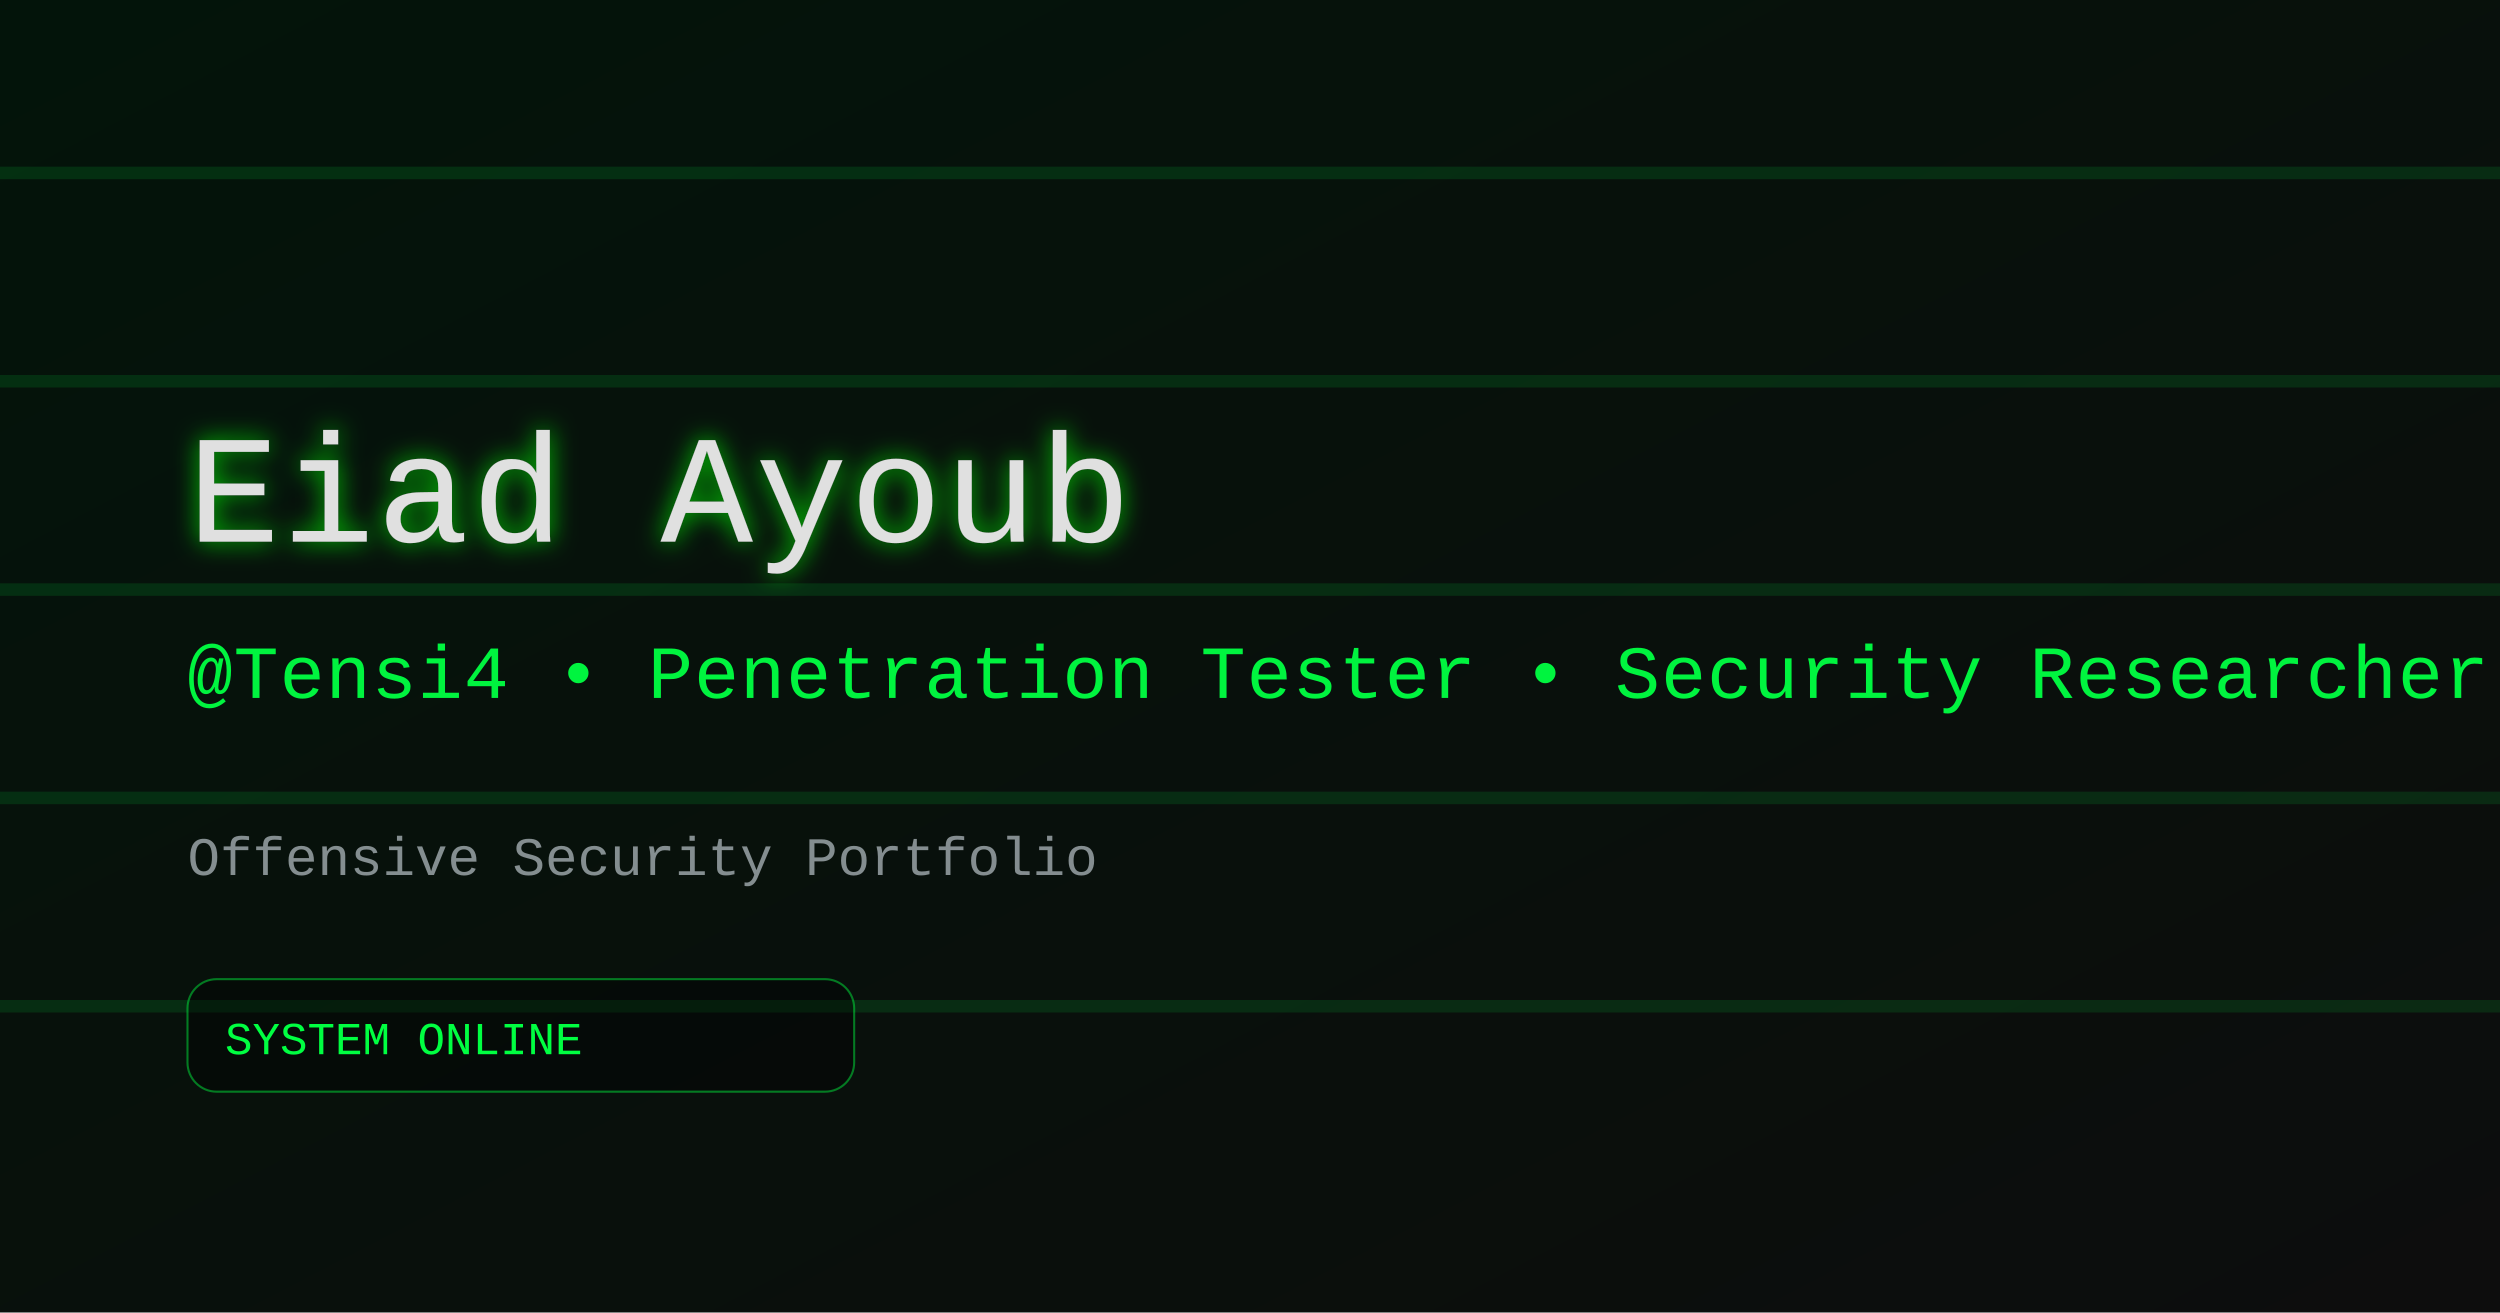
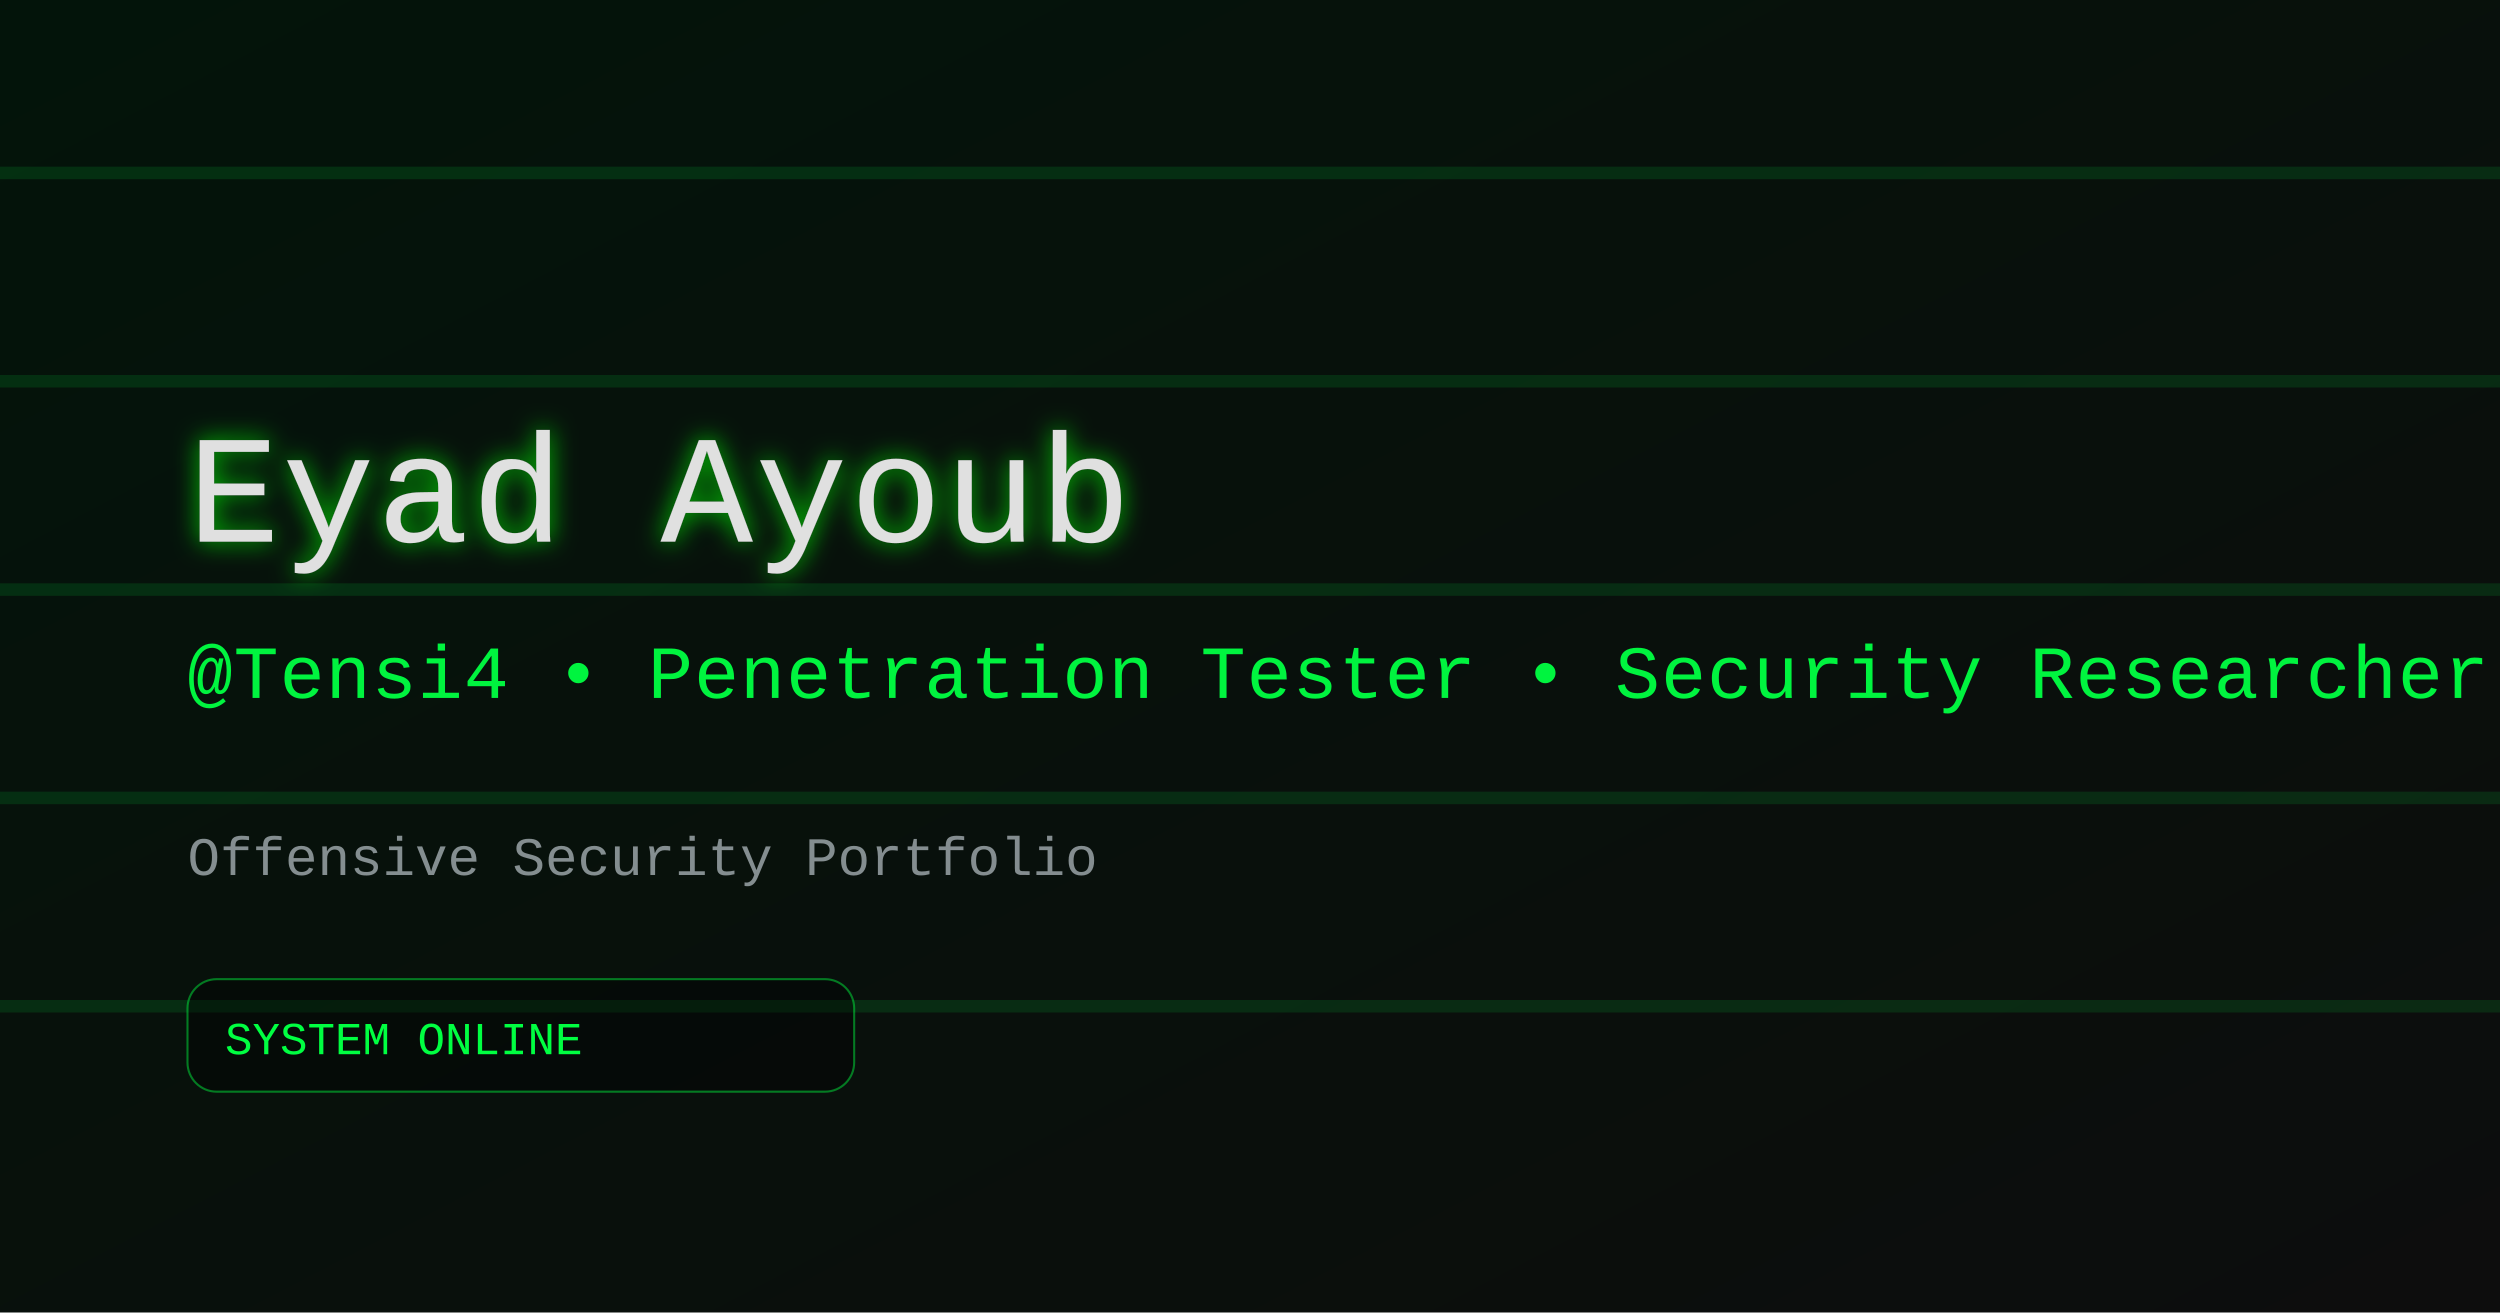
<svg xmlns="http://www.w3.org/2000/svg" width="1200" height="630" viewBox="0 0 1200 630">
  <defs>
    <linearGradient id="g" x1="0" y1="0" x2="1" y2="1">
      <stop offset="0" stop-color="#03140a" />
      <stop offset="1" stop-color="#0d0d0d" />
    </linearGradient>
    <filter id="glow" x="-50%" y="-50%" width="200%" height="200%">
      <feGaussianBlur stdDeviation="6" result="b" />
      <feColorMatrix in="b" type="matrix" values="0 0 0 0 0  0 1 0 0 1  0 0 0 0 0  0 0 0 0.8 0" result="g" />
      <feMerge>
        <feMergeNode in="g" />
        <feMergeNode in="SourceGraphic" />
      </feMerge>
    </filter>
  </defs>
  <rect width="1200" height="630" fill="url(#g)" />
  <g opacity="0.12">
    <rect y="80" width="1200" height="6" fill="#00ff41" />
    <rect y="180" width="1200" height="6" fill="#00ff41" />
    <rect y="280" width="1200" height="6" fill="#00ff41" />
    <rect y="380" width="1200" height="6" fill="#00ff41" />
    <rect y="480" width="1200" height="6" fill="#00ff41" />
  </g>
  <text x="90" y="260" font-family="Courier New, monospace" font-size="74" fill="#e0e0e0" filter="url(#glow)" letter-spacing="1">
-     Eiad Ayoub
+     Eyad Ayoub
  </text>
  <text x="90" y="335" font-family="Courier New, monospace" font-size="36" fill="#00ff41" opacity="0.95" letter-spacing="0.5">
    @Tensi4 • Penetration Tester • Security Researcher
  </text>
  <text x="90" y="420" font-family="Courier New, monospace" font-size="26" fill="#9aa3a7" opacity="0.85">
    Offensive Security Portfolio
  </text>
  <g transform="translate(90 470)">
    <rect width="320" height="54" rx="14" fill="rgba(0,0,0,0.35)" stroke="rgba(0,255,65,0.45)" />
    <text x="18" y="36" font-family="Courier New, monospace" font-size="22" fill="#00ff41">SYSTEM ONLINE</text>
  </g>
</svg>
